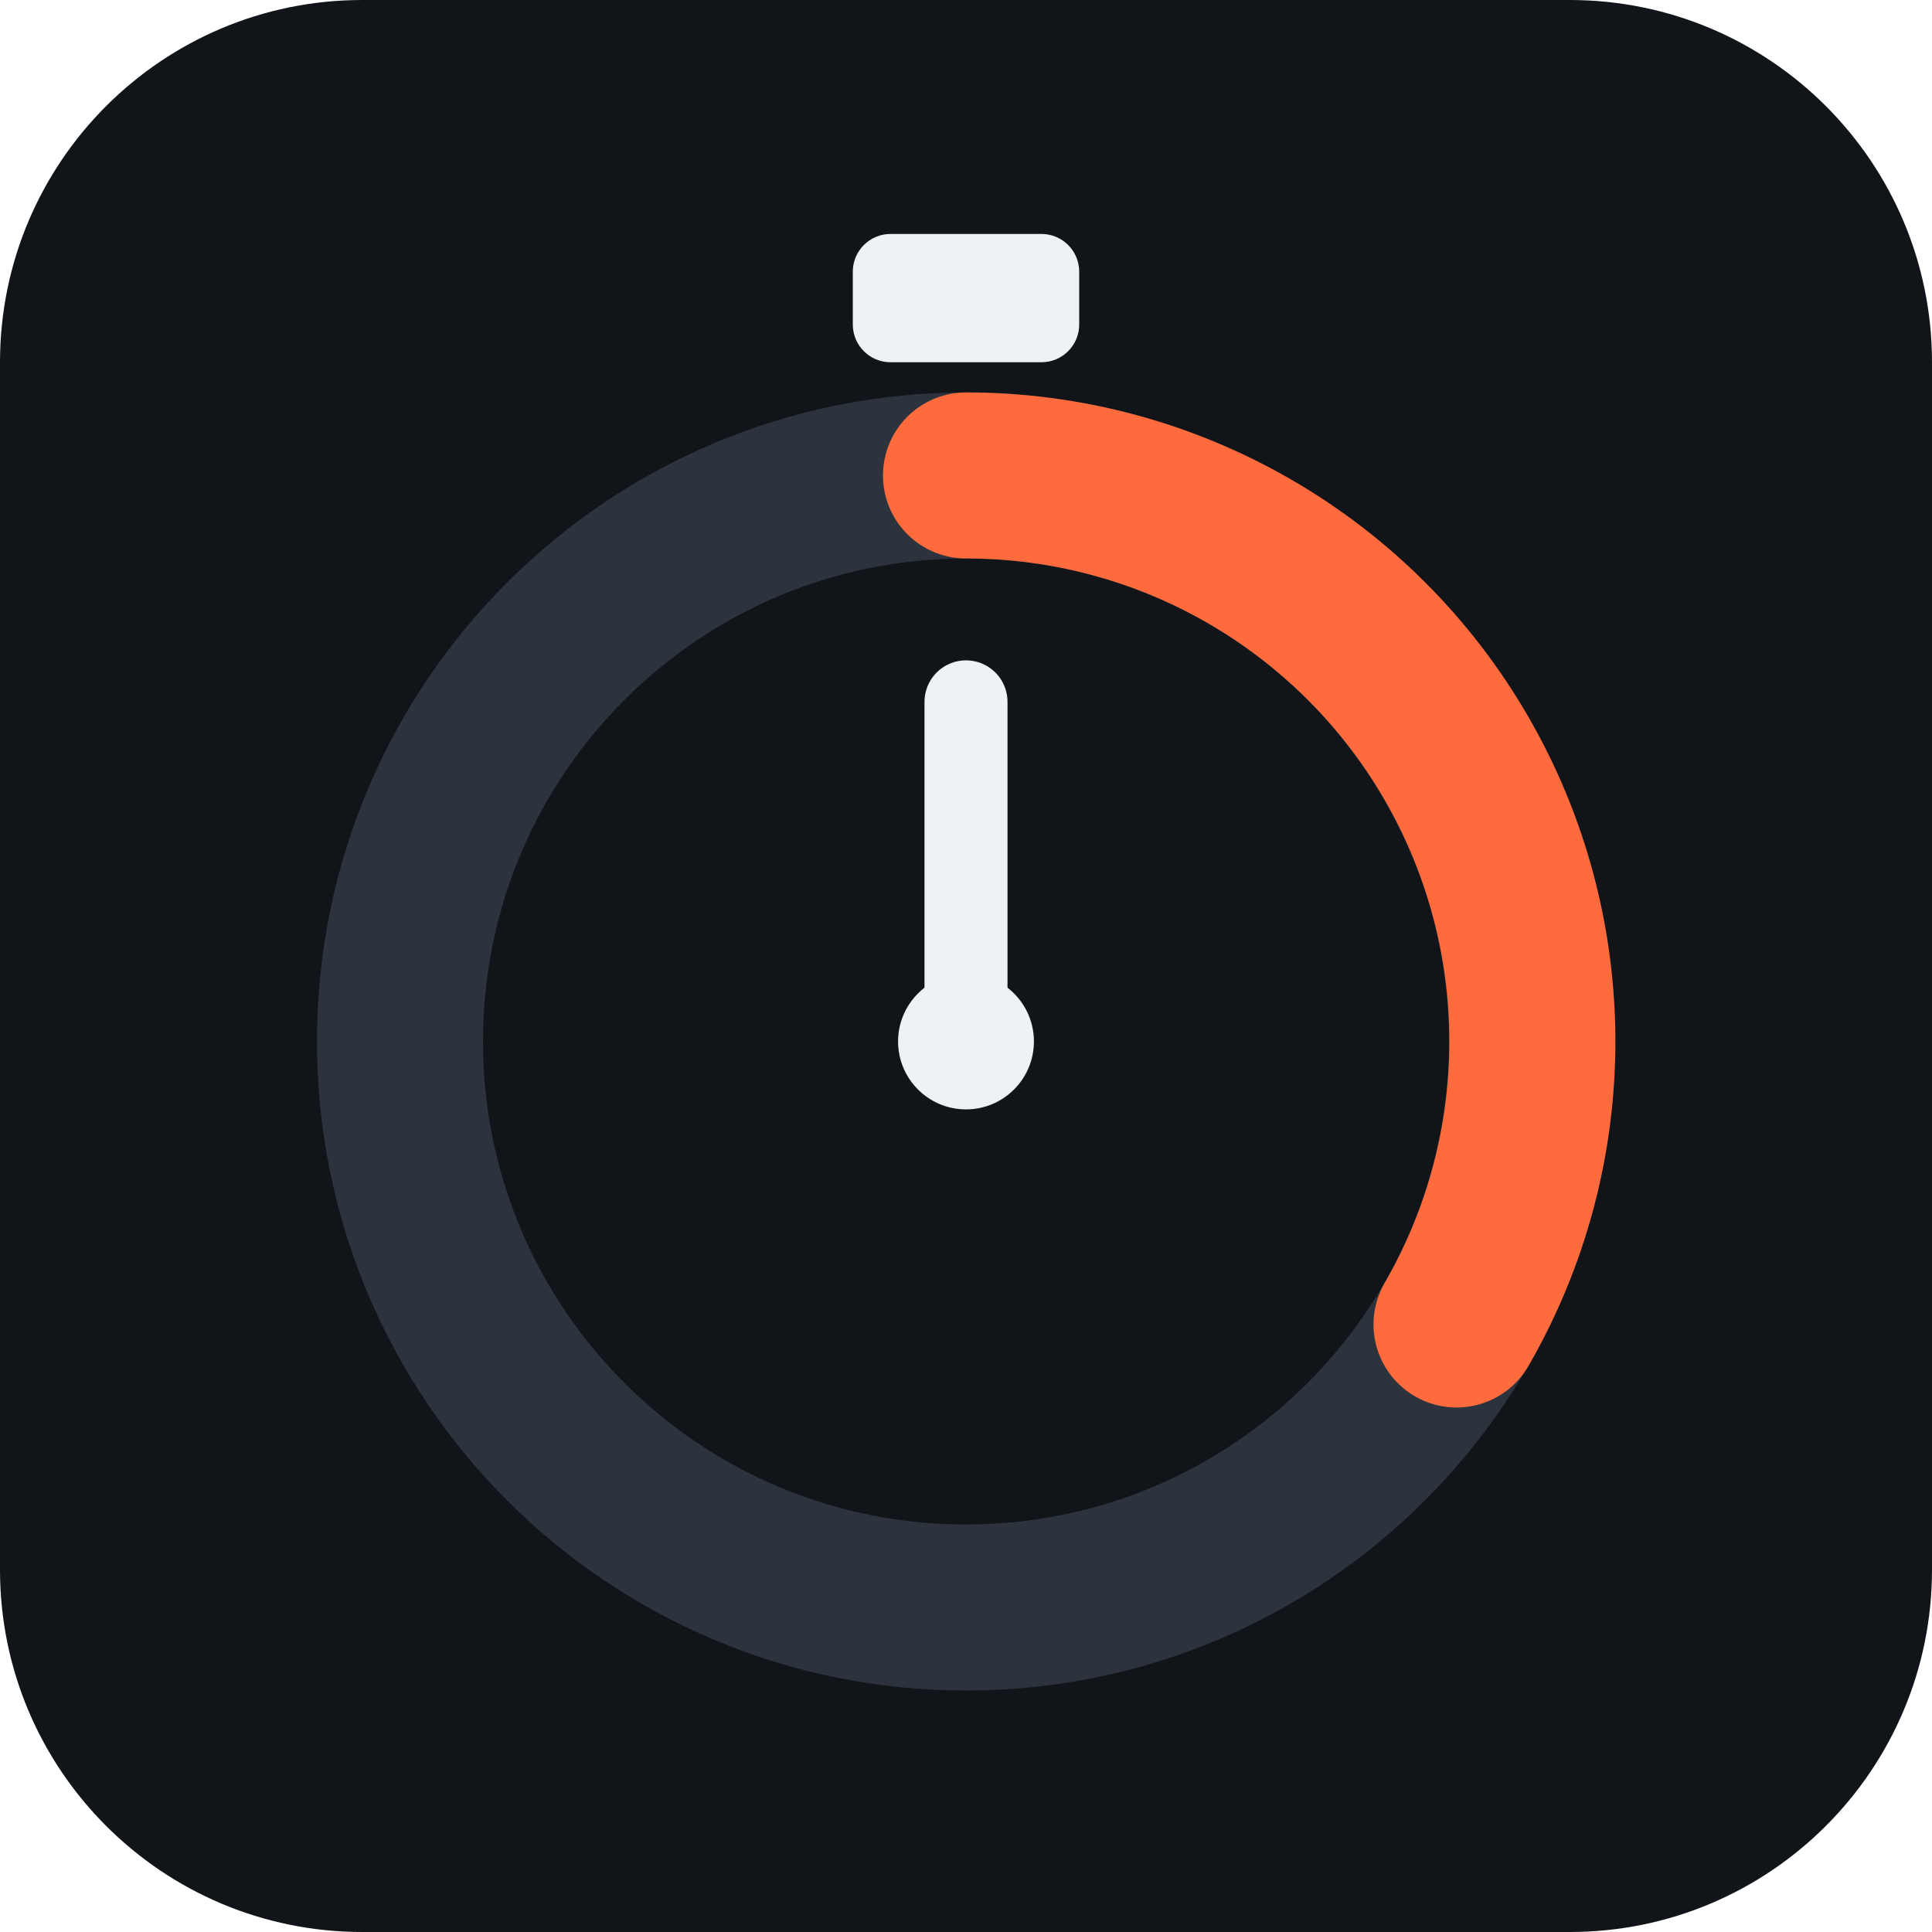
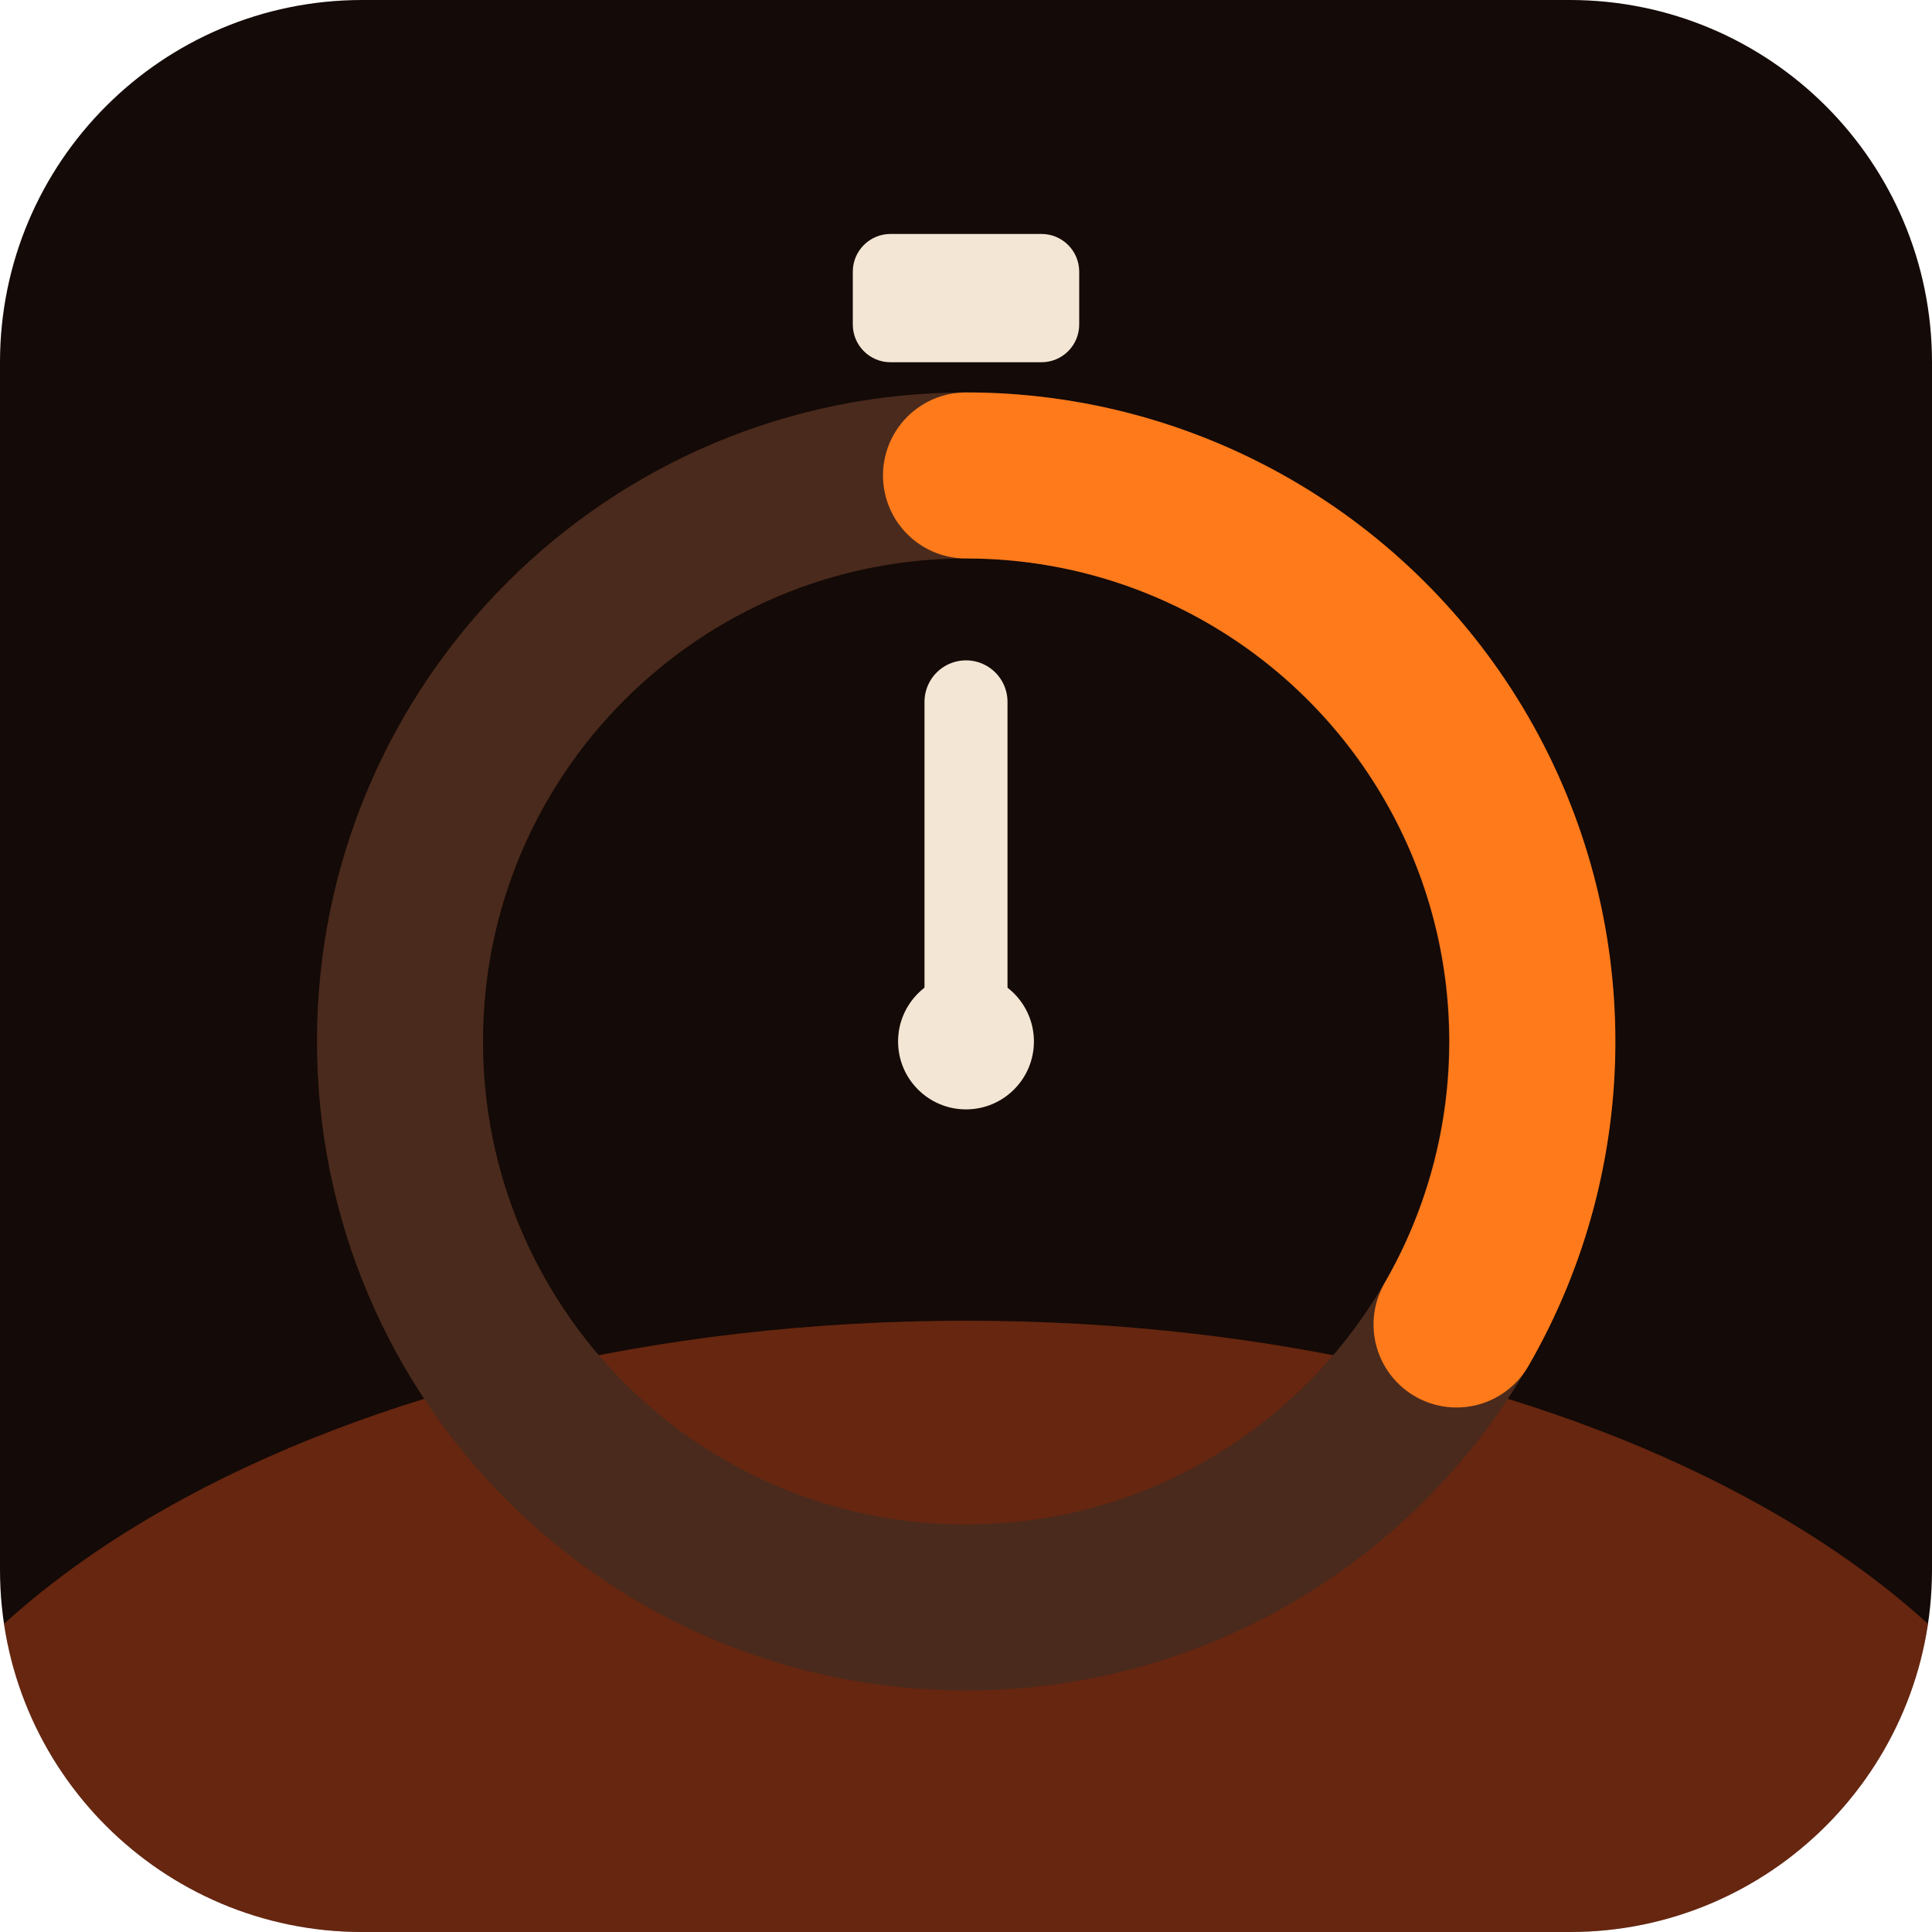
<svg xmlns="http://www.w3.org/2000/svg" viewBox="0 0 512 512">
-   <rect width="512" height="512" rx="96" fill="#111418" />
-   <circle cx="256" cy="276" r="150" fill="none" stroke="#2c333d" stroke-width="44" />
-   <path d="M256 126 A150 150 0 0 1 386 351" fill="none" stroke="#ff6b3d" stroke-width="44" stroke-linecap="round" />
-   <rect x="226" y="62" width="60" height="34" rx="10" fill="#eef1f5" />
-   <path d="M256 276 L256 186" stroke="#eef1f5" stroke-width="22" stroke-linecap="round" />
-   <circle cx="256" cy="276" r="18" fill="#eef1f5" />
+   <defs>
+     <clipPath id="c">
+       <rect width="512" height="512" rx="96" />
+     </clipPath>
+   </defs>
+   <rect width="512" height="512" rx="96" fill="#140a07" />
+   <ellipse cx="256" cy="520" rx="300" ry="170" fill="#ff5a1f" opacity=".35" clip-path="url(#c)" />
+   <circle cx="256" cy="276" r="150" fill="none" stroke="#4a2a1c" stroke-width="44" />
+   <path d="M256 126 A150 150 0 0 1 386 351" fill="none" stroke="#ff7a1a" stroke-width="44" stroke-linecap="round" />
+   <rect x="226" y="62" width="60" height="34" rx="10" fill="#f4e6d4" />
+   <path d="M256 276 L256 186" stroke="#f4e6d4" stroke-width="22" stroke-linecap="round" />
+   <circle cx="256" cy="276" r="18" fill="#f4e6d4" />
</svg>
